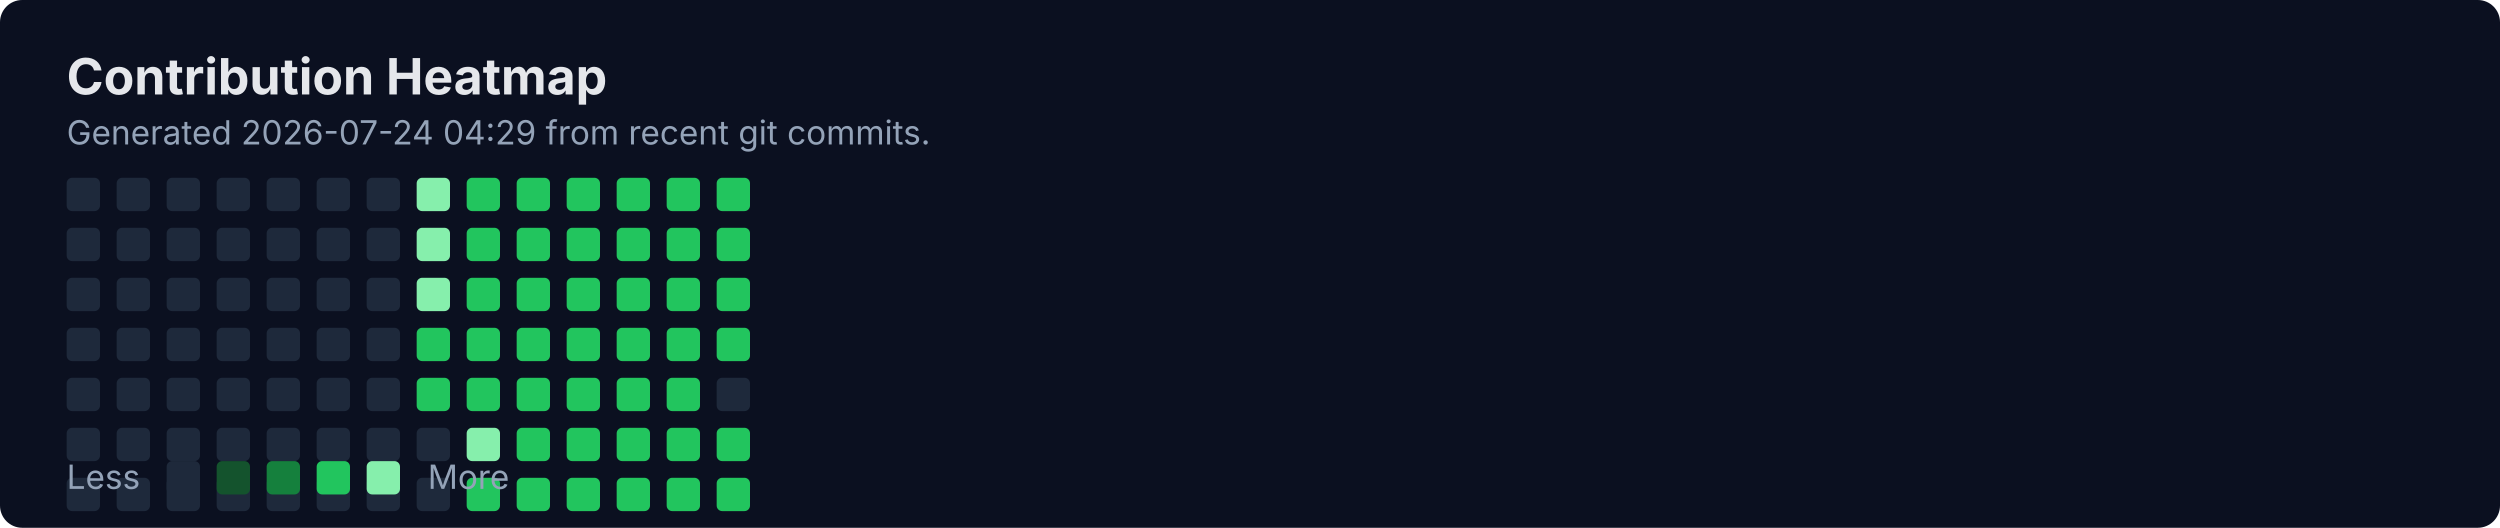
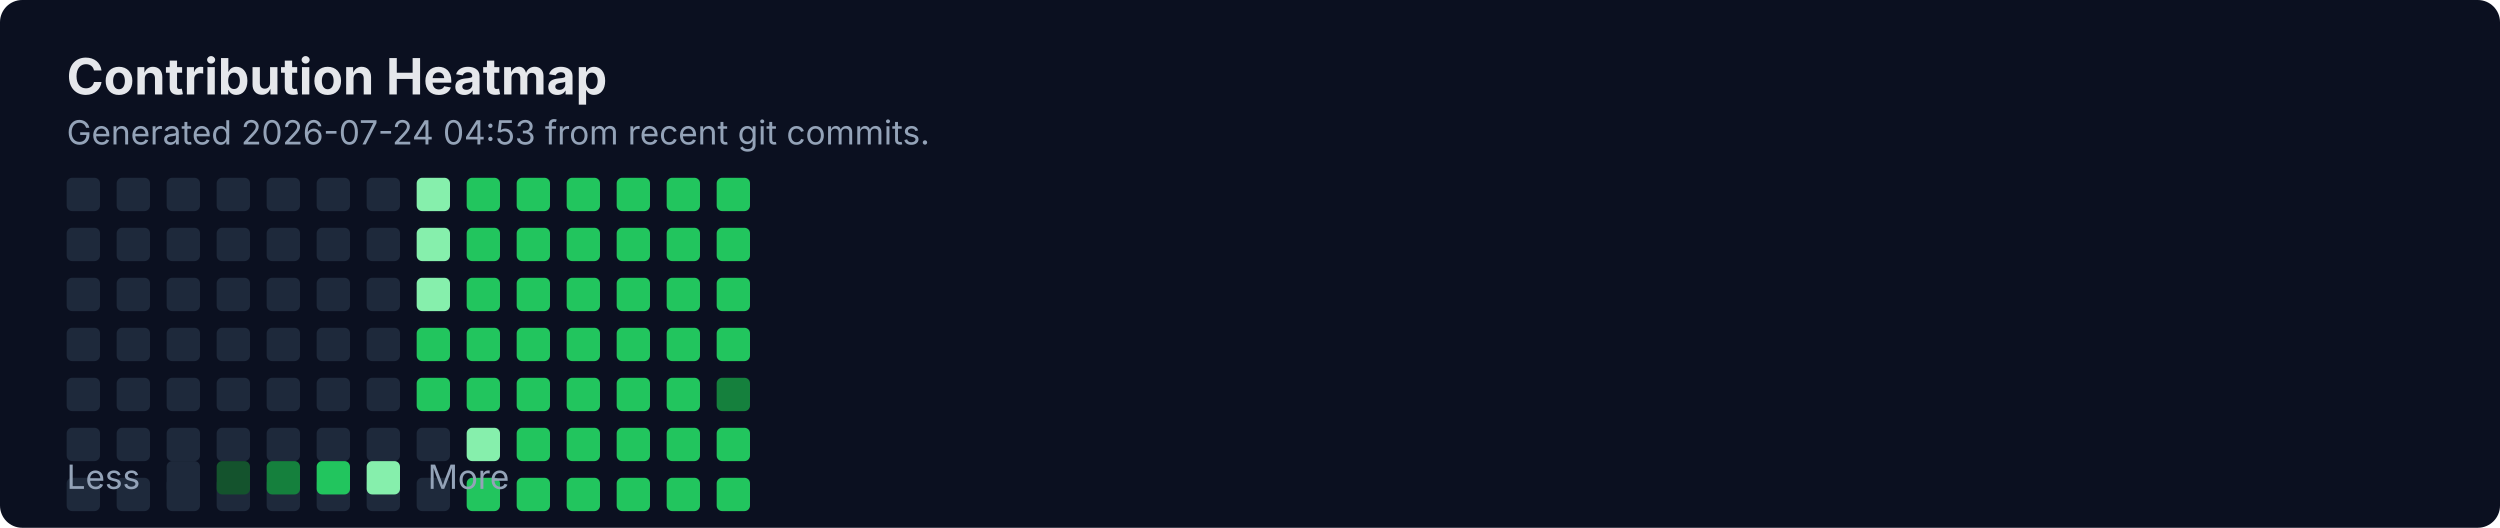
<svg xmlns="http://www.w3.org/2000/svg" width="900" height="190" viewBox="0 0 900 190" fill="none" role="img" aria-labelledby="title">
  <rect width="900" height="190" rx="8" fill="#0B1020" />
  <text x="24" y="34" fill="#E5E7EB" font-family="Inter, Segoe UI, Arial" font-size="18" font-weight="700">Contribution Heatmap</text>
-   <text x="24" y="52" fill="#94A3B8" font-family="Inter, Segoe UI, Arial" font-size="12">Generated 2026-07-24 04:29 from recent git commits.</text>
+   <text x="24" y="52" fill="#94A3B8" font-family="Inter, Segoe UI, Arial" font-size="12">Generated 2026-07-24 04:53 from recent git commits.</text>
  <rect x="24" y="154" width="12" height="12" rx="2" fill="#1E293B" />
  <rect x="24" y="172" width="12" height="12" rx="2" fill="#1E293B" />
  <rect x="24" y="64" width="12" height="12" rx="2" fill="#1E293B" />
  <rect x="24" y="82" width="12" height="12" rx="2" fill="#1E293B" />
  <rect x="24" y="100" width="12" height="12" rx="2" fill="#1E293B" />
  <rect x="24" y="118" width="12" height="12" rx="2" fill="#1E293B" />
  <rect x="24" y="136" width="12" height="12" rx="2" fill="#1E293B" />
  <rect x="42" y="154" width="12" height="12" rx="2" fill="#1E293B" />
  <rect x="42" y="172" width="12" height="12" rx="2" fill="#1E293B" />
  <rect x="42" y="64" width="12" height="12" rx="2" fill="#1E293B" />
  <rect x="42" y="82" width="12" height="12" rx="2" fill="#1E293B" />
  <rect x="42" y="100" width="12" height="12" rx="2" fill="#1E293B" />
  <rect x="42" y="118" width="12" height="12" rx="2" fill="#1E293B" />
  <rect x="42" y="136" width="12" height="12" rx="2" fill="#1E293B" />
  <rect x="60" y="154" width="12" height="12" rx="2" fill="#1E293B" />
  <rect x="60" y="172" width="12" height="12" rx="2" fill="#1E293B" />
  <rect x="60" y="64" width="12" height="12" rx="2" fill="#1E293B" />
  <rect x="60" y="82" width="12" height="12" rx="2" fill="#1E293B" />
  <rect x="60" y="100" width="12" height="12" rx="2" fill="#1E293B" />
  <rect x="60" y="118" width="12" height="12" rx="2" fill="#1E293B" />
  <rect x="60" y="136" width="12" height="12" rx="2" fill="#1E293B" />
  <rect x="78" y="154" width="12" height="12" rx="2" fill="#1E293B" />
  <rect x="78" y="172" width="12" height="12" rx="2" fill="#1E293B" />
  <rect x="78" y="64" width="12" height="12" rx="2" fill="#1E293B" />
  <rect x="78" y="82" width="12" height="12" rx="2" fill="#1E293B" />
  <rect x="78" y="100" width="12" height="12" rx="2" fill="#1E293B" />
  <rect x="78" y="118" width="12" height="12" rx="2" fill="#1E293B" />
  <rect x="78" y="136" width="12" height="12" rx="2" fill="#1E293B" />
  <rect x="96" y="154" width="12" height="12" rx="2" fill="#1E293B" />
  <rect x="96" y="172" width="12" height="12" rx="2" fill="#1E293B" />
  <rect x="96" y="64" width="12" height="12" rx="2" fill="#1E293B" />
  <rect x="96" y="82" width="12" height="12" rx="2" fill="#1E293B" />
  <rect x="96" y="100" width="12" height="12" rx="2" fill="#1E293B" />
  <rect x="96" y="118" width="12" height="12" rx="2" fill="#1E293B" />
  <rect x="96" y="136" width="12" height="12" rx="2" fill="#1E293B" />
  <rect x="114" y="154" width="12" height="12" rx="2" fill="#1E293B" />
  <rect x="114" y="172" width="12" height="12" rx="2" fill="#1E293B" />
  <rect x="114" y="64" width="12" height="12" rx="2" fill="#1E293B" />
  <rect x="114" y="82" width="12" height="12" rx="2" fill="#1E293B" />
  <rect x="114" y="100" width="12" height="12" rx="2" fill="#1E293B" />
  <rect x="114" y="118" width="12" height="12" rx="2" fill="#1E293B" />
  <rect x="114" y="136" width="12" height="12" rx="2" fill="#1E293B" />
  <rect x="132" y="154" width="12" height="12" rx="2" fill="#1E293B" />
  <rect x="132" y="172" width="12" height="12" rx="2" fill="#1E293B" />
  <rect x="132" y="64" width="12" height="12" rx="2" fill="#1E293B" />
  <rect x="132" y="82" width="12" height="12" rx="2" fill="#1E293B" />
  <rect x="132" y="100" width="12" height="12" rx="2" fill="#1E293B" />
  <rect x="132" y="118" width="12" height="12" rx="2" fill="#1E293B" />
  <rect x="132" y="136" width="12" height="12" rx="2" fill="#1E293B" />
  <rect x="150" y="154" width="12" height="12" rx="2" fill="#1E293B" />
  <rect x="150" y="172" width="12" height="12" rx="2" fill="#1E293B" />
  <rect x="150" y="64" width="12" height="12" rx="2" fill="#86EFAC" />
  <rect x="150" y="82" width="12" height="12" rx="2" fill="#86EFAC" />
  <rect x="150" y="100" width="12" height="12" rx="2" fill="#86EFAC" />
  <rect x="150" y="118" width="12" height="12" rx="2" fill="#22C55E" />
  <rect x="150" y="136" width="12" height="12" rx="2" fill="#22C55E" />
  <rect x="168" y="154" width="12" height="12" rx="2" fill="#86EFAC" />
  <rect x="168" y="172" width="12" height="12" rx="2" fill="#22C55E" />
  <rect x="168" y="64" width="12" height="12" rx="2" fill="#22C55E" />
  <rect x="168" y="82" width="12" height="12" rx="2" fill="#22C55E" />
  <rect x="168" y="100" width="12" height="12" rx="2" fill="#22C55E" />
  <rect x="168" y="118" width="12" height="12" rx="2" fill="#22C55E" />
  <rect x="168" y="136" width="12" height="12" rx="2" fill="#22C55E" />
  <rect x="186" y="154" width="12" height="12" rx="2" fill="#22C55E" />
  <rect x="186" y="172" width="12" height="12" rx="2" fill="#22C55E" />
  <rect x="186" y="64" width="12" height="12" rx="2" fill="#22C55E" />
  <rect x="186" y="82" width="12" height="12" rx="2" fill="#22C55E" />
  <rect x="186" y="100" width="12" height="12" rx="2" fill="#22C55E" />
  <rect x="186" y="118" width="12" height="12" rx="2" fill="#22C55E" />
  <rect x="186" y="136" width="12" height="12" rx="2" fill="#22C55E" />
  <rect x="204" y="154" width="12" height="12" rx="2" fill="#22C55E" />
  <rect x="204" y="172" width="12" height="12" rx="2" fill="#22C55E" />
  <rect x="204" y="64" width="12" height="12" rx="2" fill="#22C55E" />
  <rect x="204" y="82" width="12" height="12" rx="2" fill="#22C55E" />
  <rect x="204" y="100" width="12" height="12" rx="2" fill="#22C55E" />
  <rect x="204" y="118" width="12" height="12" rx="2" fill="#22C55E" />
  <rect x="204" y="136" width="12" height="12" rx="2" fill="#22C55E" />
  <rect x="222" y="154" width="12" height="12" rx="2" fill="#22C55E" />
  <rect x="222" y="172" width="12" height="12" rx="2" fill="#22C55E" />
  <rect x="222" y="64" width="12" height="12" rx="2" fill="#22C55E" />
  <rect x="222" y="82" width="12" height="12" rx="2" fill="#22C55E" />
  <rect x="222" y="100" width="12" height="12" rx="2" fill="#22C55E" />
  <rect x="222" y="118" width="12" height="12" rx="2" fill="#22C55E" />
  <rect x="222" y="136" width="12" height="12" rx="2" fill="#22C55E" />
  <rect x="240" y="154" width="12" height="12" rx="2" fill="#22C55E" />
  <rect x="240" y="172" width="12" height="12" rx="2" fill="#22C55E" />
  <rect x="240" y="64" width="12" height="12" rx="2" fill="#22C55E" />
  <rect x="240" y="82" width="12" height="12" rx="2" fill="#22C55E" />
  <rect x="240" y="100" width="12" height="12" rx="2" fill="#22C55E" />
  <rect x="240" y="118" width="12" height="12" rx="2" fill="#22C55E" />
  <rect x="240" y="136" width="12" height="12" rx="2" fill="#22C55E" />
  <rect x="258" y="154" width="12" height="12" rx="2" fill="#22C55E" />
  <rect x="258" y="172" width="12" height="12" rx="2" fill="#22C55E" />
  <rect x="258" y="64" width="12" height="12" rx="2" fill="#22C55E" />
  <rect x="258" y="82" width="12" height="12" rx="2" fill="#22C55E" />
  <rect x="258" y="100" width="12" height="12" rx="2" fill="#22C55E" />
  <rect x="258" y="118" width="12" height="12" rx="2" fill="#22C55E" />
-   <rect x="258" y="136" width="12" height="12" rx="2" fill="#1E293B" />
+   <rect x="258" y="136" width="12" height="12" rx="2" fill="#15803D" />
  <text x="24" y="176" fill="#94A3B8" font-family="Inter, Segoe UI, Arial" font-size="12">Less</text>
  <rect x="60" y="166" width="12" height="12" rx="2" fill="#1E293B" />
  <rect x="78" y="166" width="12" height="12" rx="2" fill="#14532D" />
  <rect x="96" y="166" width="12" height="12" rx="2" fill="#15803D" />
  <rect x="114" y="166" width="12" height="12" rx="2" fill="#22C55E" />
  <rect x="132" y="166" width="12" height="12" rx="2" fill="#86EFAC" />
  <text x="154" y="176" fill="#94A3B8" font-family="Inter, Segoe UI, Arial" font-size="12">More</text>
</svg>
